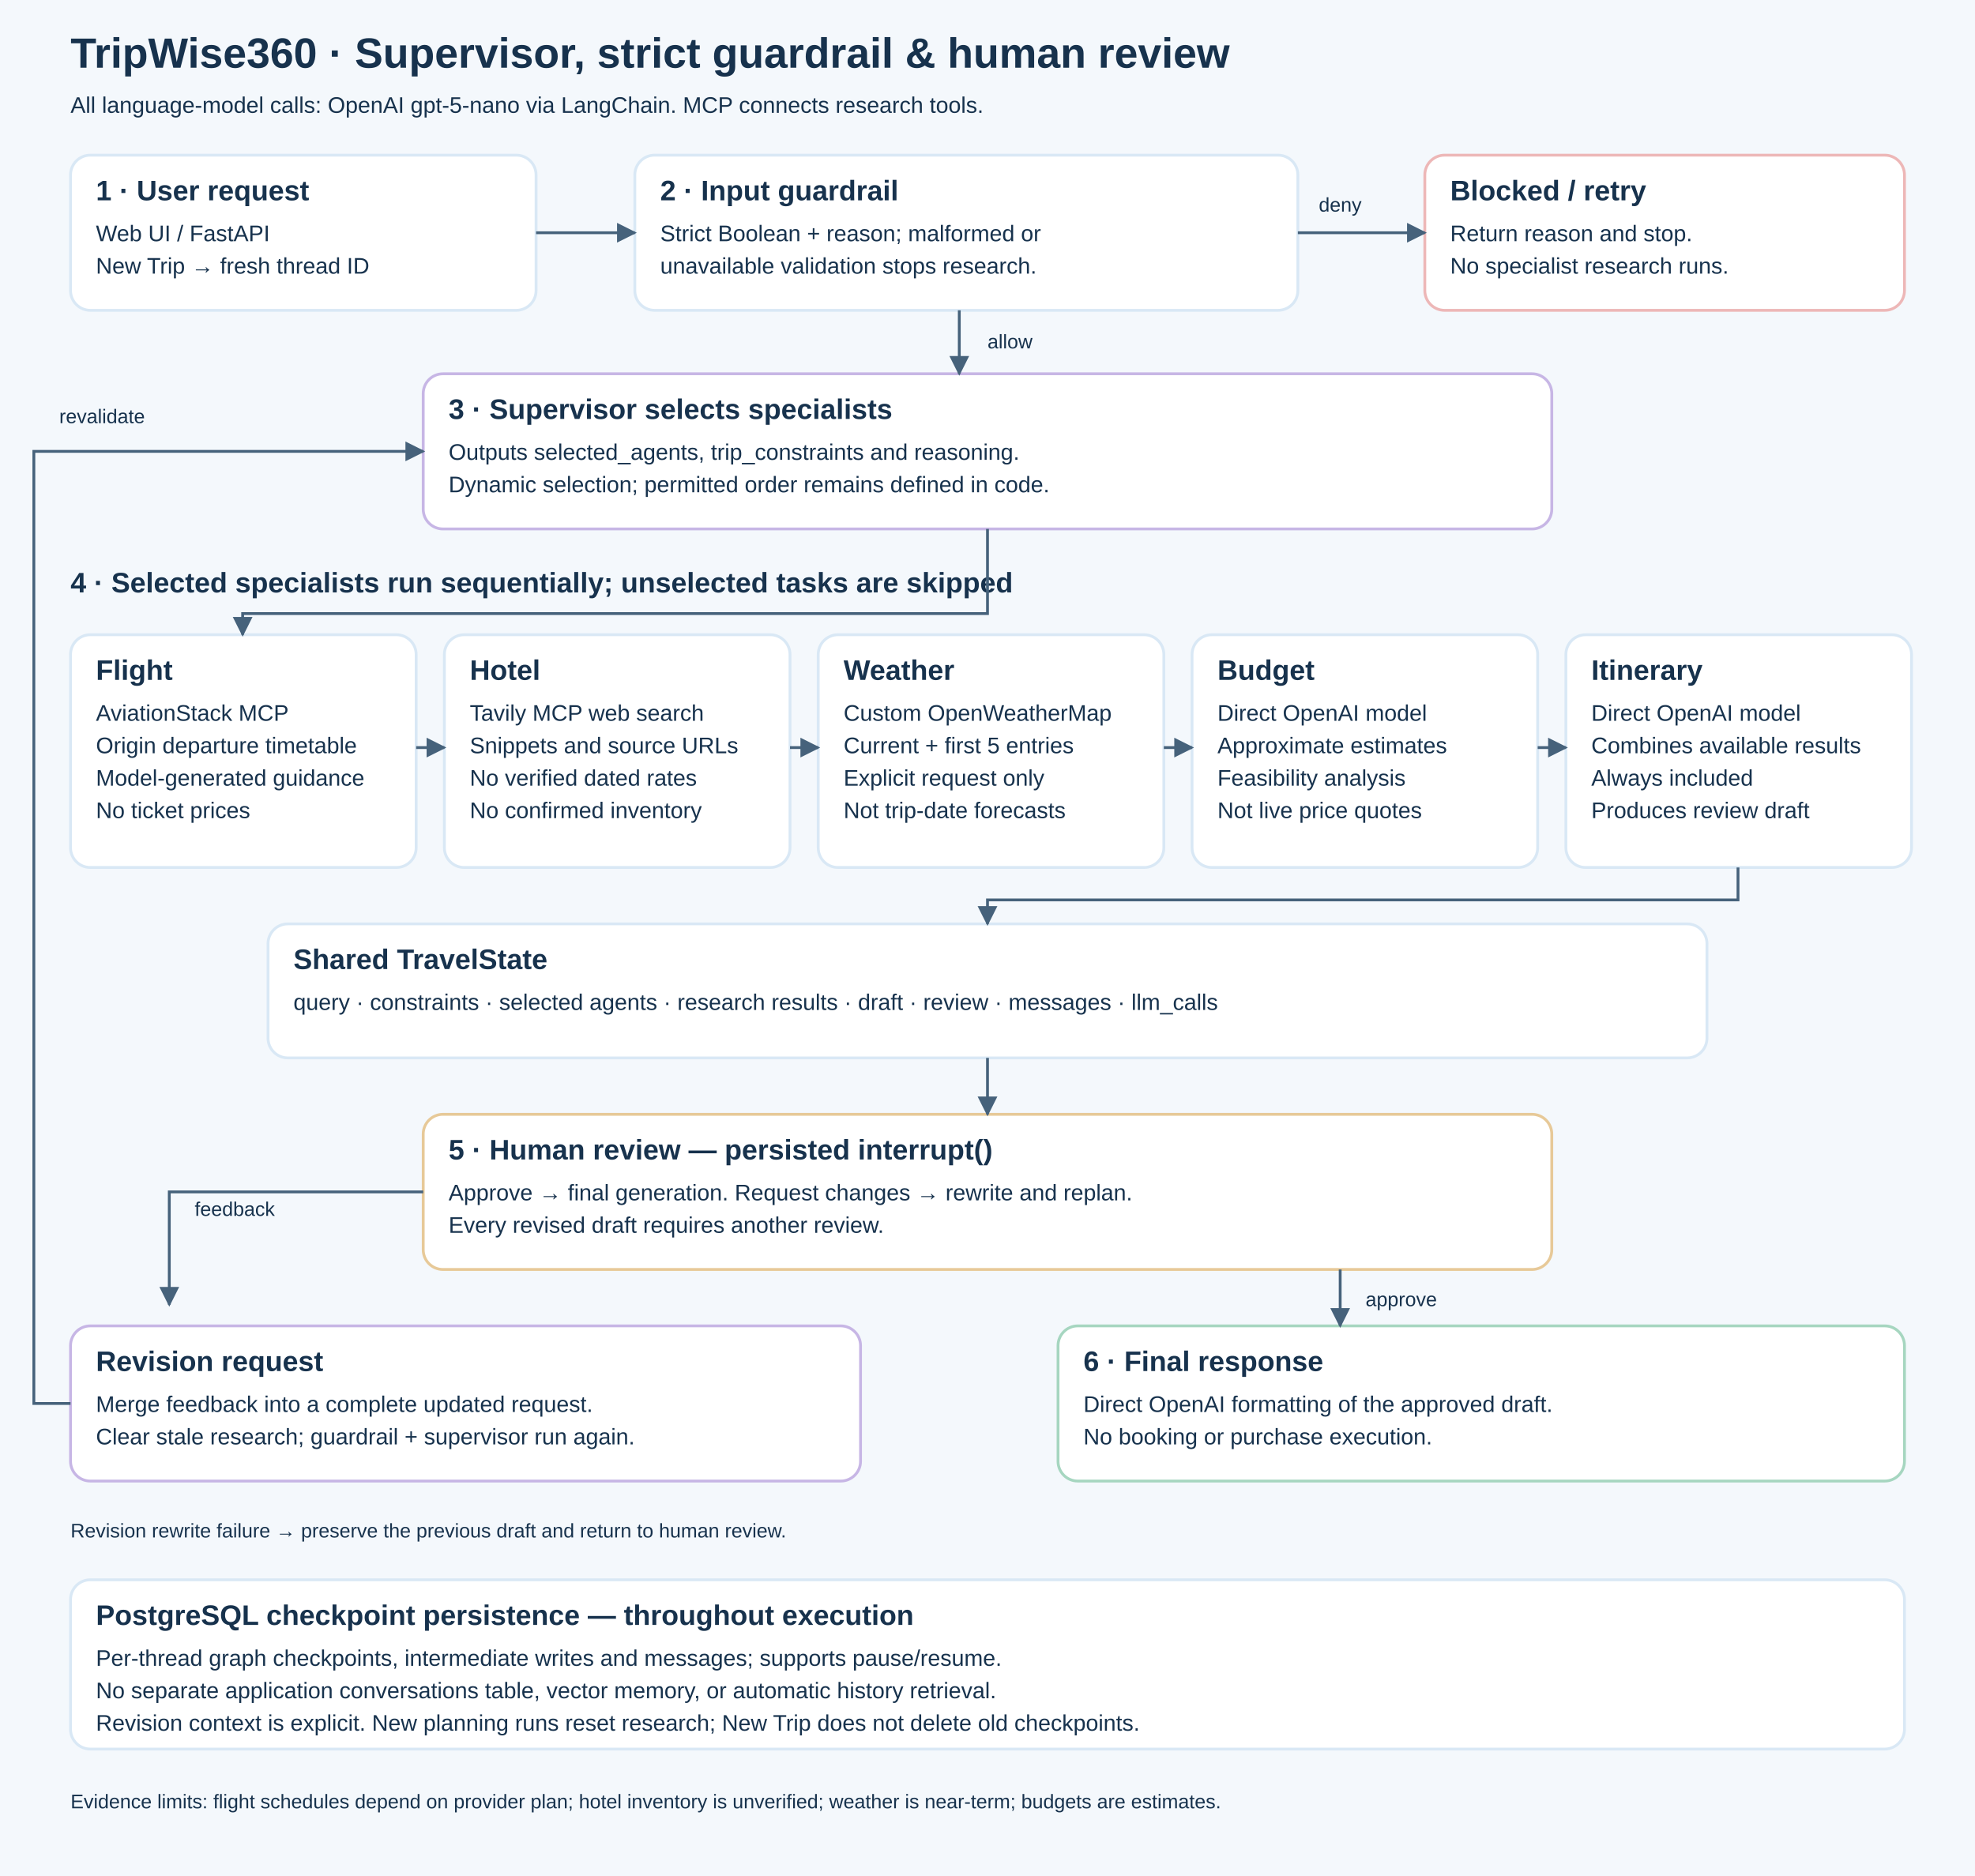
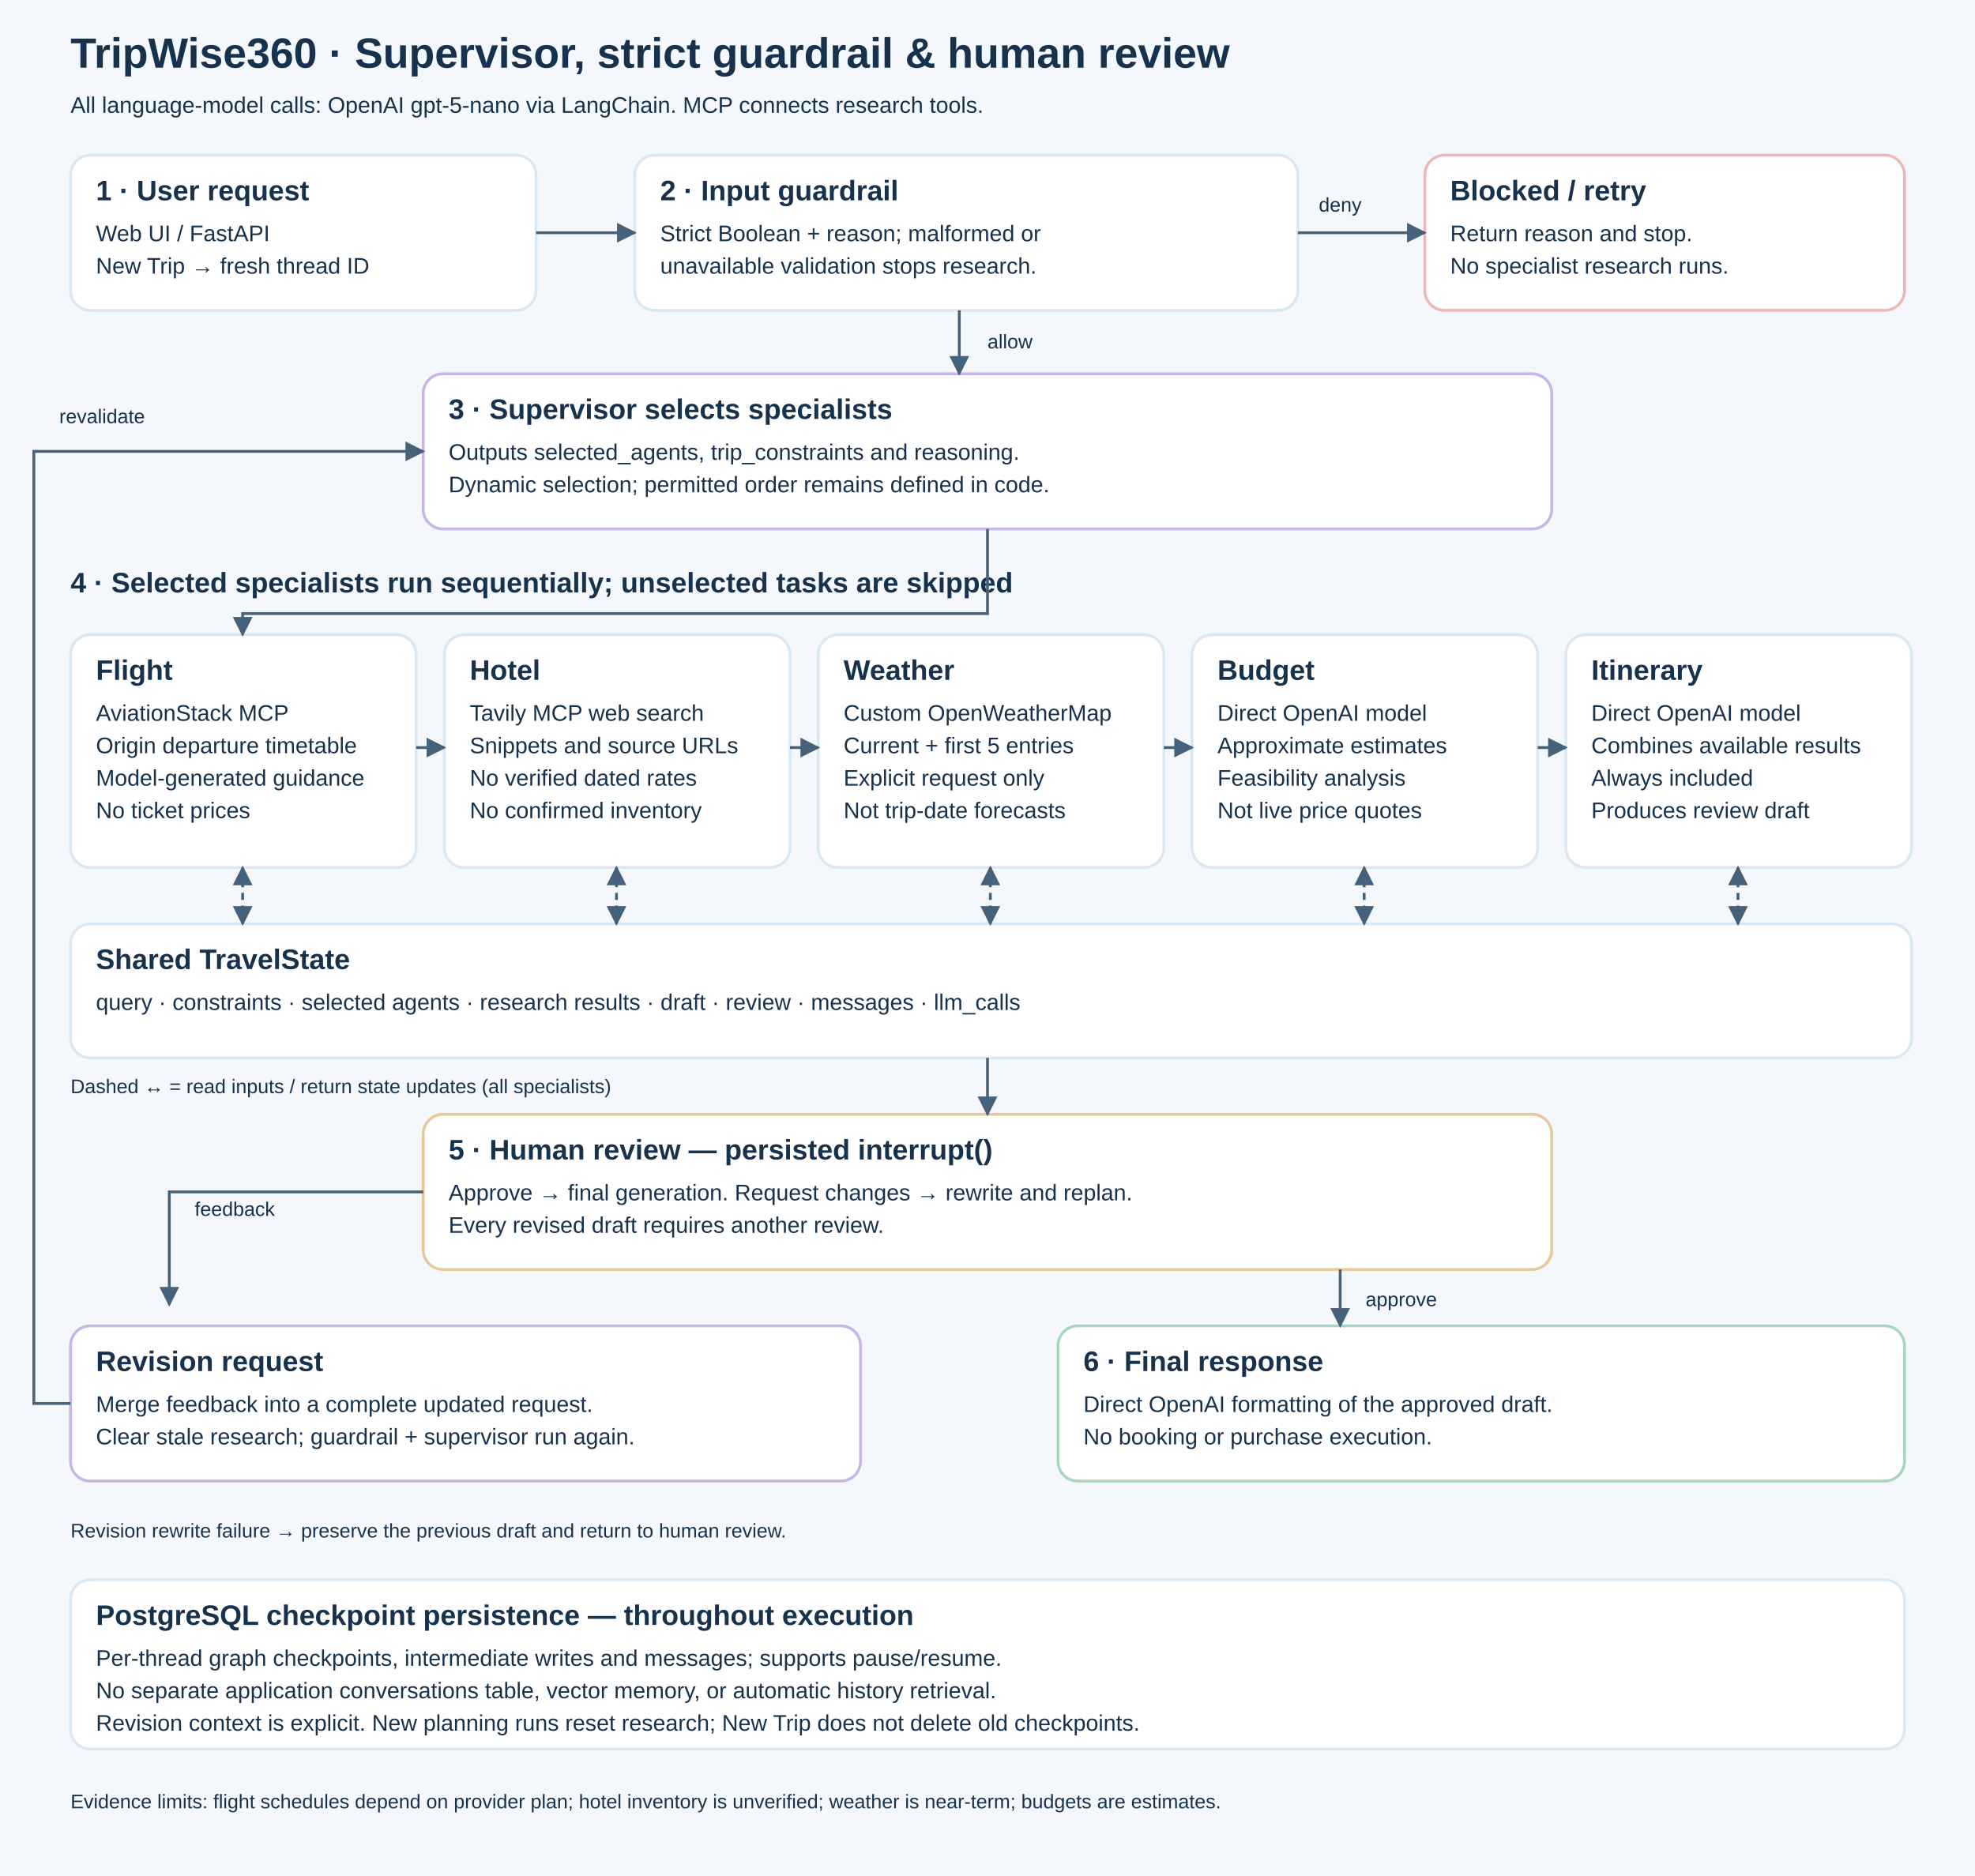
<svg xmlns="http://www.w3.org/2000/svg" width="1400" height="1330" viewBox="0 0 1400 1330" role="img" aria-labelledby="title desc">
  <defs>
    <marker id="arrow" viewBox="0 0 10 10" refX="9" refY="5" markerWidth="7" markerHeight="7" orient="auto-start-reverse">
      <path d="M0 0L10 5L0 10Z" fill="#46627b" />
    </marker>
  </defs>
  <rect width="1400" height="1330" fill="#f4f8fc" />
-   <style>text{font-family:Arial,sans-serif;fill:#17324d}.title{font-size:30px;font-weight:700}.heading{font-size:20px;font-weight:700}.body{font-size:16px}.small{font-size:14px}.line{fill:none;stroke:#46627b;stroke-width:2;marker-end:url(#arrow)}</style>
+   <style>text{font-family:Arial,sans-serif;fill:#17324d}.title{font-size:30px;font-weight:700}.heading{font-size:20px;font-weight:700}.body{font-size:16px}.small{font-size:14px}.line{fill:none;stroke:#46627b;stroke-width:2;marker-end:url(#arrow)}.state-link{fill:none;stroke:#46627b;stroke-width:2;stroke-dasharray:5 4;marker-start:url(#arrow);marker-end:url(#arrow)}</style>
  <text x="50" y="48" class="title" text-anchor="start">TripWise360 · Supervisor, strict guardrail &amp; human review</text>
  <text x="50" y="80" class="body" text-anchor="start">All language-model calls: OpenAI gpt-5-nano via LangChain. MCP connects research tools.</text>
  <rect x="50" y="110" width="330" height="110" rx="14" fill="white" stroke="#d9e8f5" stroke-width="2" />
  <text x="68" y="142" class="heading" text-anchor="start">1 · User request</text>
  <text x="68" y="171" class="body" text-anchor="start">Web UI / FastAPI</text>
  <text x="68" y="194" class="body" text-anchor="start">New Trip → fresh thread ID</text>
  <rect x="450" y="110" width="470" height="110" rx="14" fill="white" stroke="#d9e8f5" stroke-width="2" />
  <text x="468" y="142" class="heading" text-anchor="start">2 · Input guardrail</text>
  <text x="468" y="171" class="body" text-anchor="start">Strict Boolean + reason; malformed or</text>
  <text x="468" y="194" class="body" text-anchor="start">unavailable validation stops research.</text>
  <rect x="1010" y="110" width="340" height="110" rx="14" fill="white" stroke="#edb7b7" stroke-width="2" />
  <text x="1028" y="142" class="heading" text-anchor="start">Blocked / retry</text>
  <text x="1028" y="171" class="body" text-anchor="start">Return reason and stop.</text>
  <text x="1028" y="194" class="body" text-anchor="start">No specialist research runs.</text>
  <path d="M380 165H450" class="line" />
  <path d="M920 165H1010" class="line" />
  <text x="950" y="150" class="small" text-anchor="middle">deny</text>
  <rect x="300" y="265" width="800" height="110" rx="14" fill="white" stroke="#c7b6e5" stroke-width="2" />
  <text x="318" y="297" class="heading" text-anchor="start">3 · Supervisor selects specialists</text>
  <text x="318" y="326" class="body" text-anchor="start">Outputs selected_agents, trip_constraints and reasoning.</text>
  <text x="318" y="349" class="body" text-anchor="start">Dynamic selection; permitted order remains defined in code.</text>
  <path d="M680 220V265" class="line" />
  <text x="700" y="247" class="small" text-anchor="start">allow</text>
  <text x="50" y="420" class="heading" text-anchor="start">4 · Selected specialists run sequentially; unselected tasks are skipped</text>
  <rect x="50" y="450" width="245" height="165" rx="14" fill="white" stroke="#d9e8f5" stroke-width="2" />
  <text x="68" y="482" class="heading" text-anchor="start">Flight</text>
  <text x="68" y="511" class="body" text-anchor="start">AviationStack MCP</text>
  <text x="68" y="534" class="body" text-anchor="start">Origin departure timetable</text>
  <text x="68" y="557" class="body" text-anchor="start">Model-generated guidance</text>
  <text x="68" y="580" class="body" text-anchor="start">No ticket prices</text>
  <rect x="315" y="450" width="245" height="165" rx="14" fill="white" stroke="#d9e8f5" stroke-width="2" />
  <text x="333" y="482" class="heading" text-anchor="start">Hotel</text>
  <text x="333" y="511" class="body" text-anchor="start">Tavily MCP web search</text>
  <text x="333" y="534" class="body" text-anchor="start">Snippets and source URLs</text>
  <text x="333" y="557" class="body" text-anchor="start">No verified dated rates</text>
  <text x="333" y="580" class="body" text-anchor="start">No confirmed inventory</text>
  <rect x="580" y="450" width="245" height="165" rx="14" fill="white" stroke="#d9e8f5" stroke-width="2" />
  <text x="598" y="482" class="heading" text-anchor="start">Weather</text>
  <text x="598" y="511" class="body" text-anchor="start">Custom OpenWeatherMap</text>
  <text x="598" y="534" class="body" text-anchor="start">Current + first 5 entries</text>
  <text x="598" y="557" class="body" text-anchor="start">Explicit request only</text>
  <text x="598" y="580" class="body" text-anchor="start">Not trip-date forecasts</text>
  <rect x="845" y="450" width="245" height="165" rx="14" fill="white" stroke="#d9e8f5" stroke-width="2" />
  <text x="863" y="482" class="heading" text-anchor="start">Budget</text>
  <text x="863" y="511" class="body" text-anchor="start">Direct OpenAI model</text>
  <text x="863" y="534" class="body" text-anchor="start">Approximate estimates</text>
  <text x="863" y="557" class="body" text-anchor="start">Feasibility analysis</text>
  <text x="863" y="580" class="body" text-anchor="start">Not live price quotes</text>
  <rect x="1110" y="450" width="245" height="165" rx="14" fill="white" stroke="#d9e8f5" stroke-width="2" />
  <text x="1128" y="482" class="heading" text-anchor="start">Itinerary</text>
  <text x="1128" y="511" class="body" text-anchor="start">Direct OpenAI model</text>
  <text x="1128" y="534" class="body" text-anchor="start">Combines available results</text>
  <text x="1128" y="557" class="body" text-anchor="start">Always included</text>
  <text x="1128" y="580" class="body" text-anchor="start">Produces review draft</text>
  <path d="M700 375V435H172V450" class="line" />
  <path d="M295 530H315" class="line" />
  <path d="M560 530H580" class="line" />
  <path d="M825 530H845" class="line" />
  <path d="M1090 530H1110" class="line" />
-   <rect x="190" y="655" width="1020" height="95" rx="14" fill="white" stroke="#d9e8f5" stroke-width="2" />
-   <text x="208" y="687" class="heading" text-anchor="start">Shared TravelState</text>
-   <text x="208" y="716" class="body" text-anchor="start">query · constraints · selected agents · research results · draft · review · messages · llm_calls</text>
-   <path d="M1232 615V638H700V655" class="line" />
+   <rect x="50" y="655" width="1305" height="95" rx="14" fill="white" stroke="#d9e8f5" stroke-width="2" />
+   <text x="68" y="687" class="heading" text-anchor="start">Shared TravelState</text>
+   <text x="68" y="716" class="body" text-anchor="start">query · constraints · selected agents · research results · draft · review · messages · llm_calls</text>
+   <path id="flight-state" d="M172 615V655" class="state-link" />
+   <path id="hotel-state" d="M437 615V655" class="state-link" />
+   <path id="weather-state" d="M702 615V655" class="state-link" />
+   <path id="budget-state" d="M967 615V655" class="state-link" />
+   <path id="itinerary-state" d="M1232 615V655" class="state-link" />
  <rect x="300" y="790" width="800" height="110" rx="14" fill="white" stroke="#e7c998" stroke-width="2" />
  <text x="318" y="822" class="heading" text-anchor="start">5 · Human review — persisted interrupt()</text>
  <text x="318" y="851" class="body" text-anchor="start">Approve → final generation. Request changes → rewrite and replan.</text>
  <text x="318" y="874" class="body" text-anchor="start">Every revised draft requires another review.</text>
  <path d="M700 750V790" class="line" />
+   <text x="50" y="775" class="small">Dashed ↔ = read inputs / return state updates (all specialists)</text>
  <rect x="50" y="940" width="560" height="110" rx="14" fill="white" stroke="#c7b6e5" stroke-width="2" />
  <text x="68" y="972" class="heading" text-anchor="start">Revision request</text>
  <text x="68" y="1001" class="body" text-anchor="start">Merge feedback into a complete updated request.</text>
  <text x="68" y="1024" class="body" text-anchor="start">Clear stale research; guardrail + supervisor run again.</text>
  <path d="M300 845H120V925" class="line" />
  <text x="138" y="862" class="small" text-anchor="start">feedback</text>
  <path d="M50 995H24V320H300" class="line" />
  <text x="42" y="300" class="small" text-anchor="start">revalidate</text>
  <rect x="750" y="940" width="600" height="110" rx="14" fill="white" stroke="#a6d6c0" stroke-width="2" />
  <text x="768" y="972" class="heading" text-anchor="start">6 · Final response</text>
  <text x="768" y="1001" class="body" text-anchor="start">Direct OpenAI formatting of the approved draft.</text>
  <text x="768" y="1024" class="body" text-anchor="start">No booking or purchase execution.</text>
  <path d="M950 900V940" class="line" />
  <text x="968" y="926" class="small" text-anchor="start">approve</text>
  <text x="50" y="1090" class="small" text-anchor="start">Revision rewrite failure → preserve the previous draft and return to human review.</text>
  <rect x="50" y="1120" width="1300" height="120" rx="14" fill="white" stroke="#d9e8f5" stroke-width="2" />
  <text x="68" y="1152" class="heading" text-anchor="start">PostgreSQL checkpoint persistence — throughout execution</text>
  <text x="68" y="1181" class="body" text-anchor="start">Per-thread graph checkpoints, intermediate writes and messages; supports pause/resume.</text>
  <text x="68" y="1204" class="body" text-anchor="start">No separate application conversations table, vector memory, or automatic history retrieval.</text>
  <text x="68" y="1227" class="body" text-anchor="start">Revision context is explicit. New planning runs reset research; New Trip does not delete old checkpoints.</text>
  <text x="50" y="1282" class="small" text-anchor="start">Evidence limits: flight schedules depend on provider plan; hotel inventory is unverified; weather is near-term; budgets are estimates.</text>
</svg>
